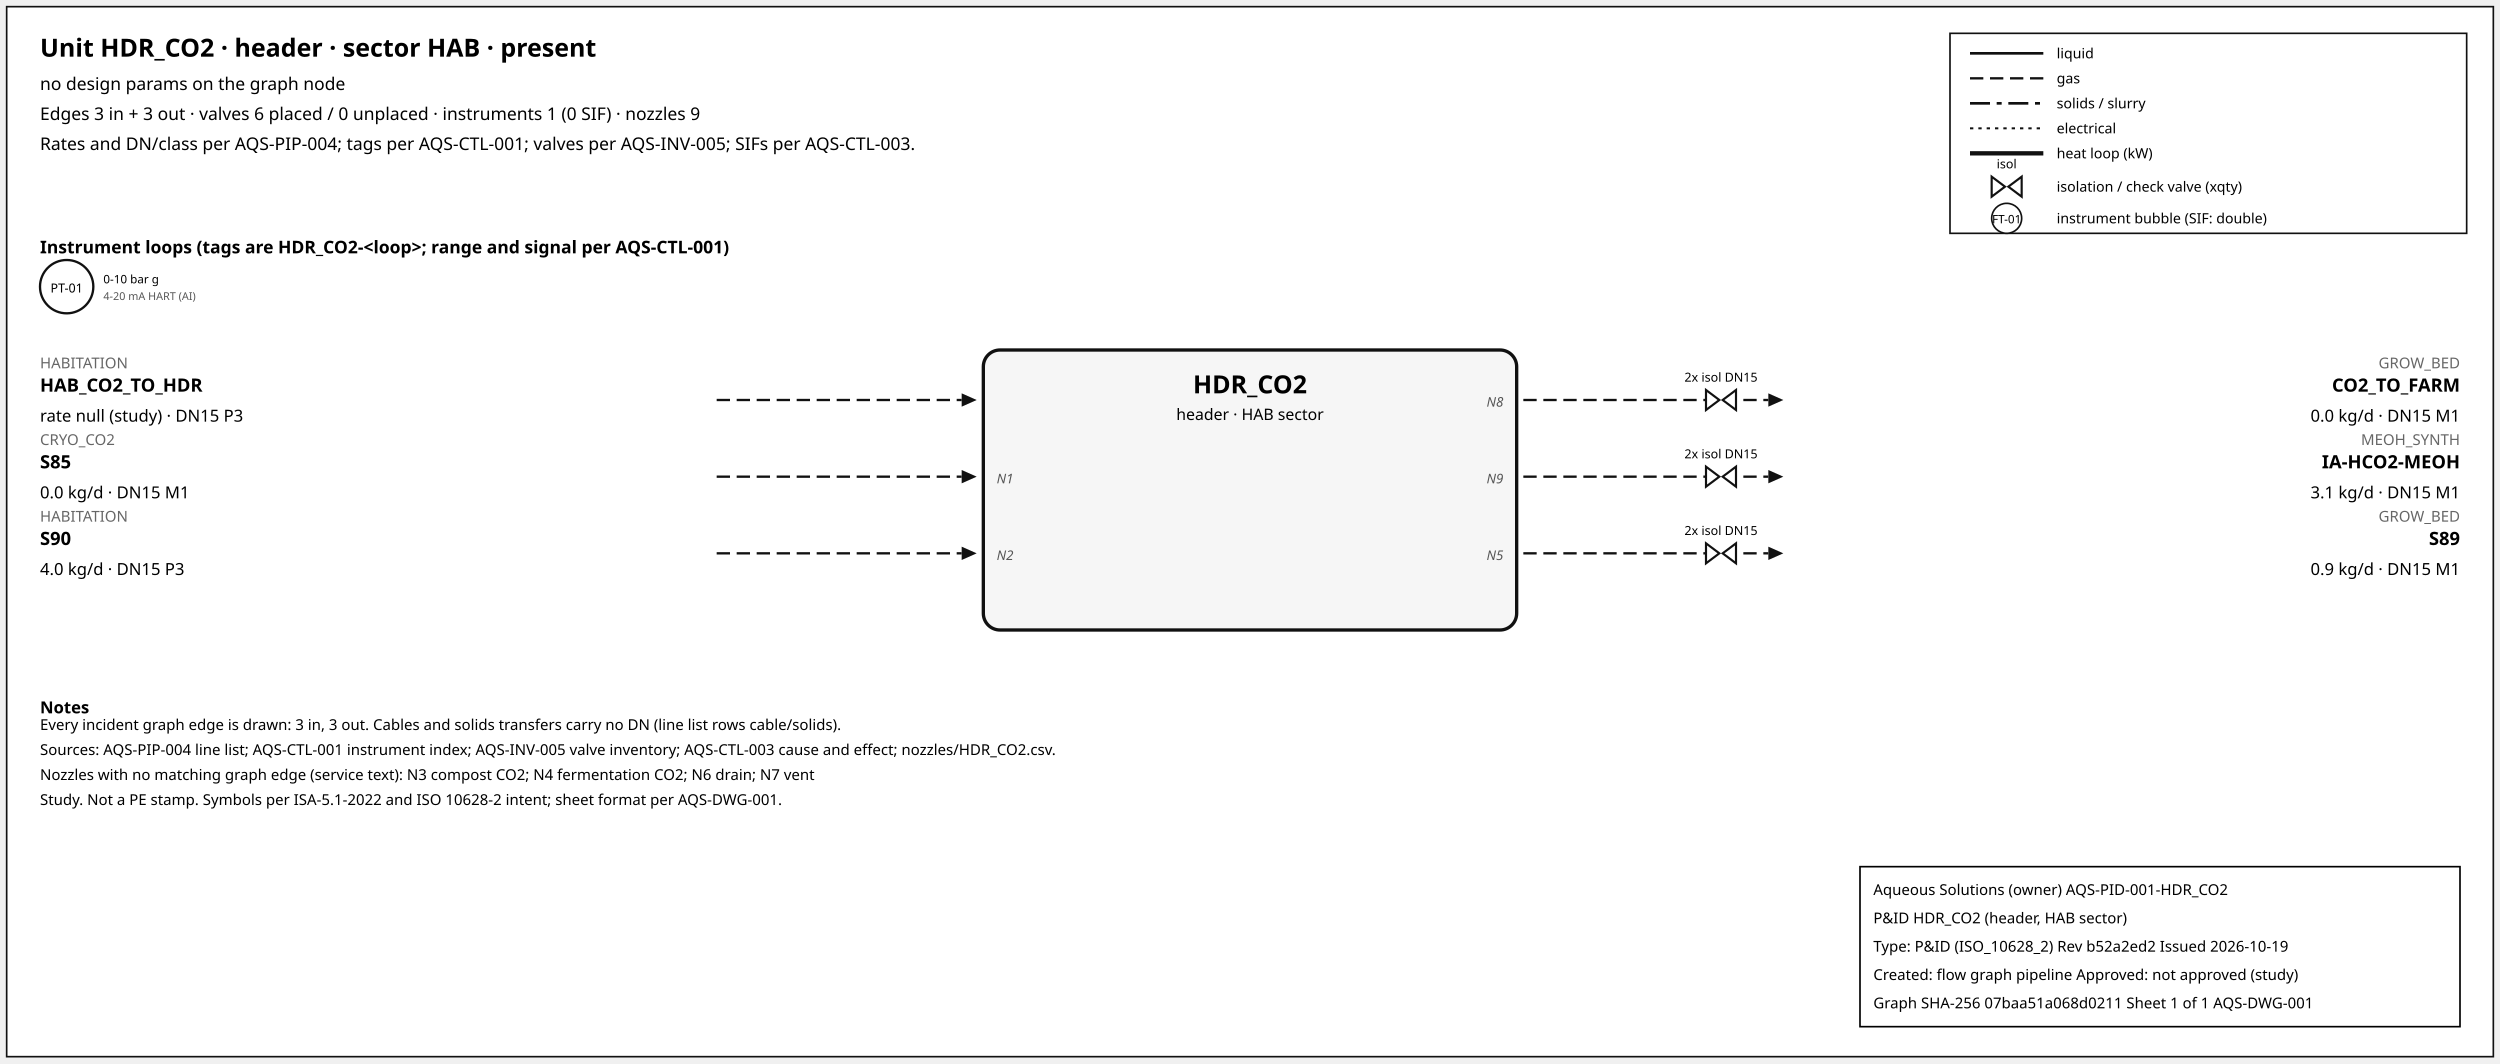
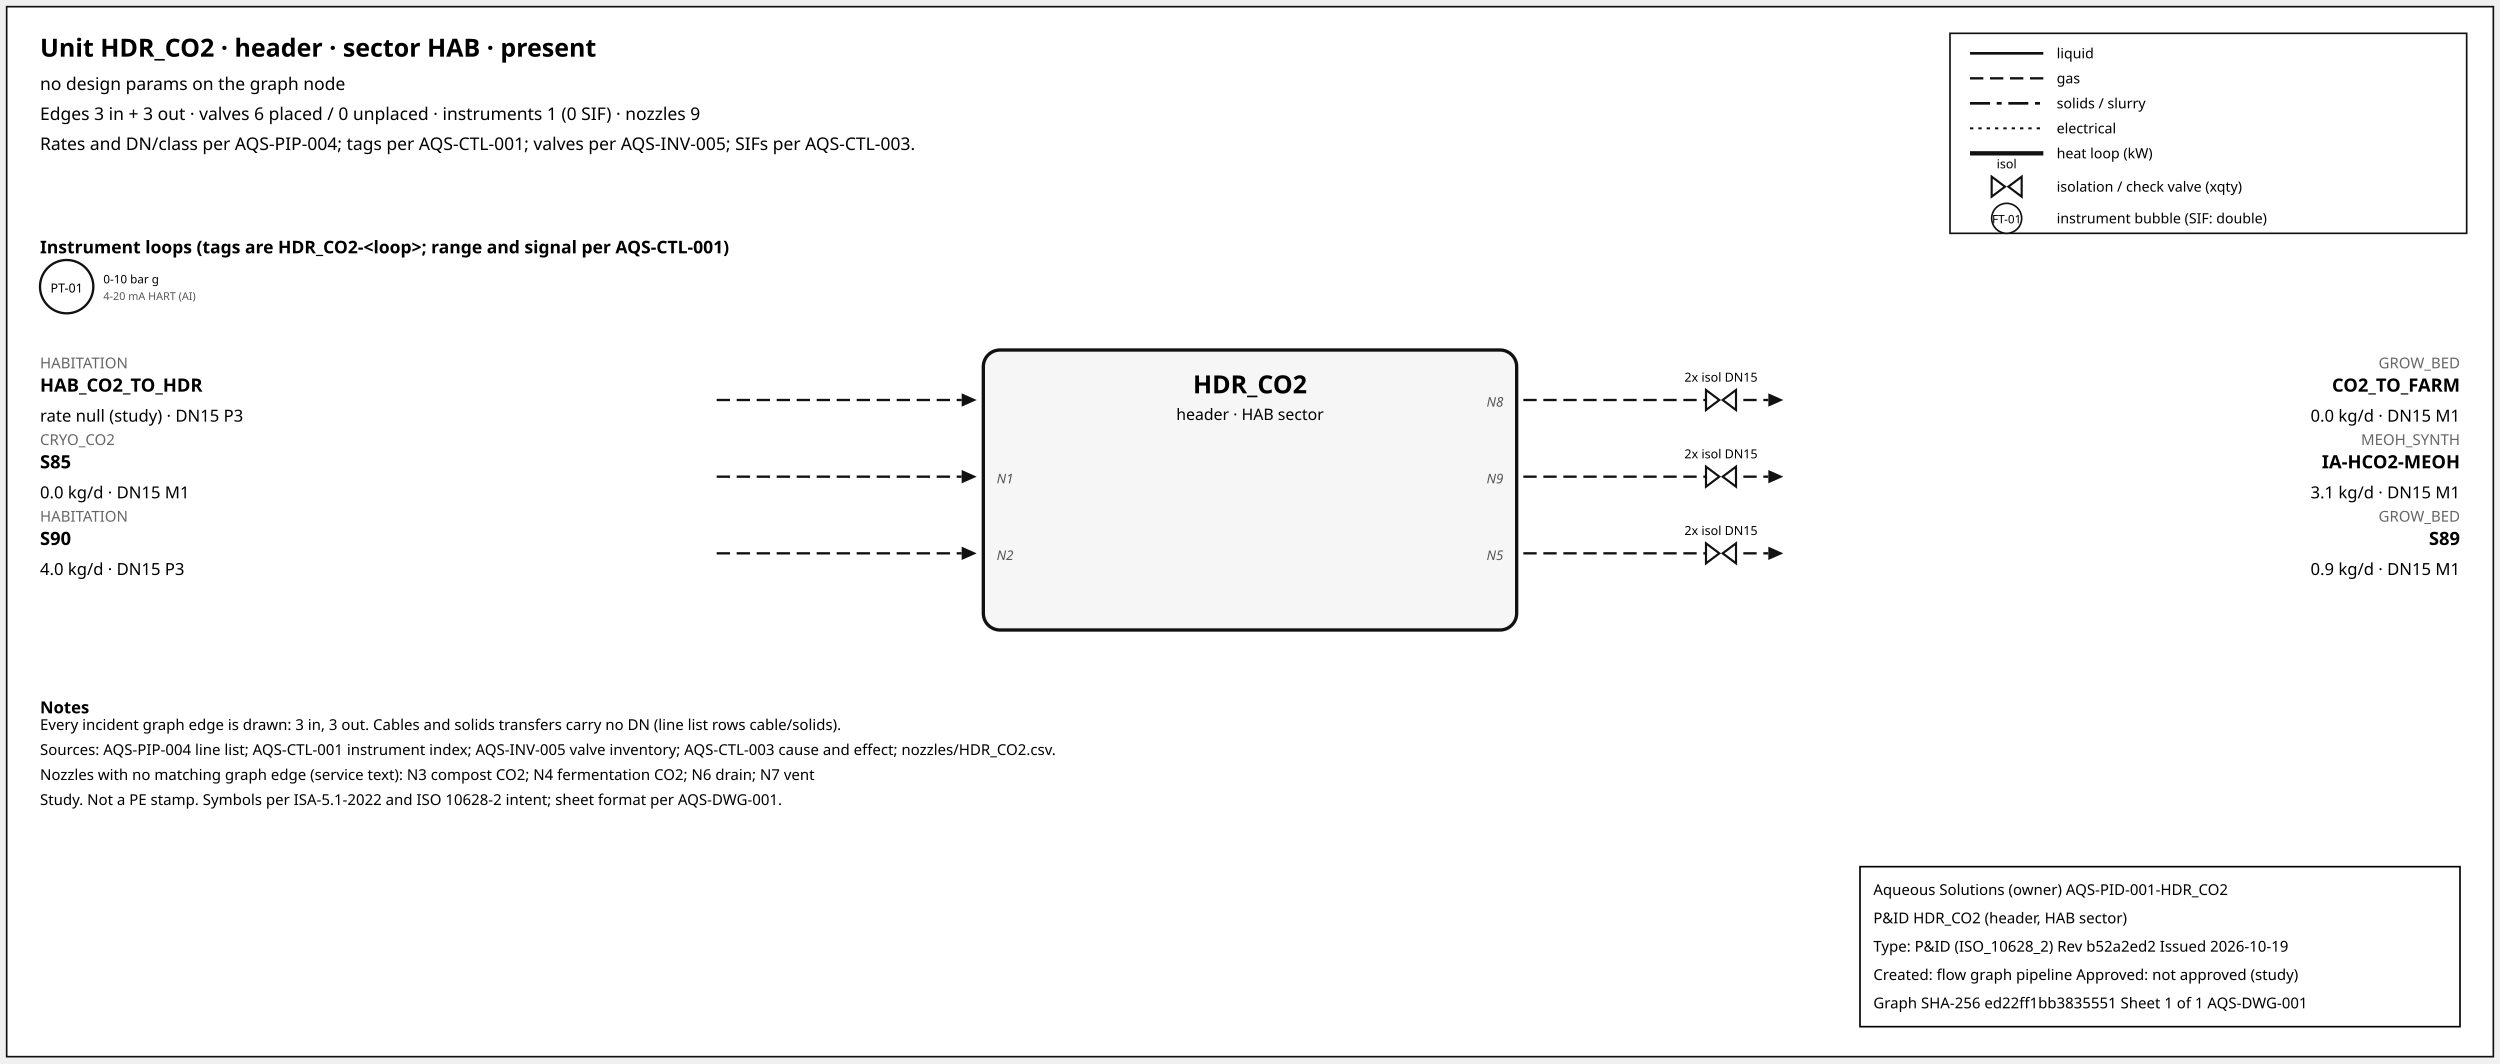
<svg xmlns="http://www.w3.org/2000/svg" width="1500" height="638" font-family="sans-serif">
  <rect x="4" y="4" width="1492" height="630" fill="white" stroke="#111" />
  <text x="24" y="34" font-size="15" font-weight="600">Unit HDR_CO2 · header · sector HAB · present</text>
  <text x="24" y="54" font-size="10.5">no design params on the graph node</text>
  <text x="24" y="72" font-size="10.5">Edges 3 in + 3 out · valves 6 placed / 0 unplaced · instruments 1 (0 SIF) · nozzles 9</text>
  <text x="24" y="90" font-size="10.5">Rates and DN/class per AQS-PIP-004; tags per AQS-CTL-001; valves per AQS-INV-005; SIFs per AQS-CTL-003.</text>
  <rect x="1170" y="20" width="310" height="120" fill="white" stroke="#111" />
  <line x1="1182" y1="32" x2="1226" y2="32" stroke="#111" stroke-width="1.6" />
  <text x="1234" y="35" font-size="8.5">liquid</text>
  <line x1="1182" y1="47" x2="1226" y2="47" stroke="#111" stroke-width="1.4" stroke-dasharray="8,4" />
  <text x="1234" y="50" font-size="8.5">gas</text>
  <line x1="1182" y1="62" x2="1226" y2="62" stroke="#111" stroke-width="1.6" stroke-dasharray="12,4,3,4" />
  <text x="1234" y="65" font-size="8.5">solids / slurry</text>
  <line x1="1182" y1="77" x2="1226" y2="77" stroke="#111" stroke-width="1.2" stroke-dasharray="2,3" />
  <text x="1234" y="80" font-size="8.5">electrical</text>
  <line x1="1182" y1="92" x2="1226" y2="92" stroke="#111" stroke-width="2.6" />
  <text x="1234" y="95" font-size="8.5">heat loop (kW)</text>
  <path d="M 1195.0,106 L 1203.0,112 L 1195.0,118 Z M 1213.0,106 L 1205.0,112 L 1213.0,118 Z" fill="white" stroke="#111" stroke-width="1.3" />
  <text x="1204.0" y="101.0" font-size="7.5" text-anchor="middle">isol</text>
  <text x="1234" y="115" font-size="8.5">isolation / check valve (xqty)</text>
  <circle cx="1204" cy="131" r="9" fill="white" stroke="#111" />
  <text x="1204" y="134" font-size="7" text-anchor="middle">FT-01</text>
  <text x="1234" y="134" font-size="8.5">instrument bubble (SIF: double)</text>
  <text x="24" y="152" font-size="10.5" font-weight="600">Instrument loops (tags are HDR_CO2-&lt;loop&gt;; range and signal per AQS-CTL-001)</text>
  <circle cx="40" cy="172" r="16" fill="white" stroke="#111" stroke-width="1.4" />
  <text x="40" y="175.5" font-size="7.5" text-anchor="middle">PT-01</text>
  <text x="62" y="170" font-size="7">0-10 bar g</text>
  <text x="62" y="180" font-size="6.5" fill="#555">4-20 mA HART (AI)</text>
  <rect x="590" y="210" width="320" height="168" rx="10" fill="#f6f6f6" stroke="#111" stroke-width="2" />
  <text x="750.0" y="236" font-size="15" font-weight="700" text-anchor="middle">HDR_CO2</text>
  <text x="750.0" y="252" font-size="9.5" text-anchor="middle">header · HAB sector</text>
  <line x1="430" y1="240" x2="577" y2="240" stroke="#111" stroke-width="1.4" stroke-dasharray="8,4" class="edge-in" />
  <polygon points="586,240 577,236 577,244" fill="#111" />
  <text x="24" y="221" font-size="9" fill="#666" text-anchor="start">HABITATION</text>
  <text x="24" y="235" font-size="11" font-weight="600" text-anchor="start">HAB_CO2_TO_HDR</text>
  <text x="24" y="253" font-size="10" text-anchor="start">rate null (study) · DN15 P3</text>
  <line x1="430" y1="286" x2="577" y2="286" stroke="#111" stroke-width="1.4" stroke-dasharray="8,4" class="edge-in" />
  <polygon points="586,286 577,282 577,290" fill="#111" />
  <text x="24" y="267" font-size="9" fill="#666" text-anchor="start">CRYO_CO2</text>
  <text x="24" y="281" font-size="11" font-weight="600" text-anchor="start">S85</text>
  <text x="24" y="299" font-size="10" text-anchor="start">0.0 kg/d · DN15 M1</text>
  <text x="598" y="290" font-size="8" font-style="italic" fill="#555" text-anchor="start">N1</text>
  <line x1="430" y1="332" x2="577" y2="332" stroke="#111" stroke-width="1.4" stroke-dasharray="8,4" class="edge-in" />
  <polygon points="586,332 577,328 577,336" fill="#111" />
  <text x="24" y="313" font-size="9" fill="#666" text-anchor="start">HABITATION</text>
  <text x="24" y="327" font-size="11" font-weight="600" text-anchor="start">S90</text>
  <text x="24" y="345" font-size="10" text-anchor="start">4.0 kg/d · DN15 P3</text>
  <text x="598" y="336" font-size="8" font-style="italic" fill="#555" text-anchor="start">N2</text>
  <line x1="914" y1="240" x2="1061" y2="240" stroke="#111" stroke-width="1.4" stroke-dasharray="8,4" class="edge-out" />
  <polygon points="1070,240 1061,236 1061,244" fill="#111" />
  <text x="1476" y="221" font-size="9" fill="#666" text-anchor="end">GROW_BED</text>
  <text x="1476" y="235" font-size="11" font-weight="600" text-anchor="end">CO2_TO_FARM</text>
  <text x="1476" y="253" font-size="10" text-anchor="end">0.0 kg/d · DN15 M1</text>
  <text x="902" y="244" font-size="8" font-style="italic" fill="#555" text-anchor="end">N8</text>
  <path d="M 1023.6,234 L 1031.6,240 L 1023.6,246 Z M 1041.6,234 L 1033.6,240 L 1041.6,246 Z" fill="white" stroke="#111" stroke-width="1.3" />
  <text x="1032.6" y="229.0" font-size="7.5" text-anchor="middle">2x isol DN15</text>
  <line x1="914" y1="286" x2="1061" y2="286" stroke="#111" stroke-width="1.4" stroke-dasharray="8,4" class="edge-out" />
  <polygon points="1070,286 1061,282 1061,290" fill="#111" />
  <text x="1476" y="267" font-size="9" fill="#666" text-anchor="end">MEOH_SYNTH</text>
  <text x="1476" y="281" font-size="11" font-weight="600" text-anchor="end">IA-HCO2-MEOH</text>
  <text x="1476" y="299" font-size="10" text-anchor="end">3.1 kg/d · DN15 M1</text>
  <text x="902" y="290" font-size="8" font-style="italic" fill="#555" text-anchor="end">N9</text>
  <path d="M 1023.6,280 L 1031.6,286 L 1023.6,292 Z M 1041.6,280 L 1033.6,286 L 1041.6,292 Z" fill="white" stroke="#111" stroke-width="1.3" />
  <text x="1032.6" y="275.0" font-size="7.5" text-anchor="middle">2x isol DN15</text>
  <line x1="914" y1="332" x2="1061" y2="332" stroke="#111" stroke-width="1.4" stroke-dasharray="8,4" class="edge-out" />
  <polygon points="1070,332 1061,328 1061,336" fill="#111" />
  <text x="1476" y="313" font-size="9" fill="#666" text-anchor="end">GROW_BED</text>
  <text x="1476" y="327" font-size="11" font-weight="600" text-anchor="end">S89</text>
  <text x="1476" y="345" font-size="10" text-anchor="end">0.9 kg/d · DN15 M1</text>
  <text x="902" y="336" font-size="8" font-style="italic" fill="#555" text-anchor="end">N5</text>
  <path d="M 1023.6,326 L 1031.6,332 L 1023.6,338 Z M 1041.6,326 L 1033.6,332 L 1041.6,338 Z" fill="white" stroke="#111" stroke-width="1.3" />
  <text x="1032.6" y="321.0" font-size="7.5" text-anchor="middle">2x isol DN15</text>
  <text x="24" y="428" font-size="10" font-weight="600">Notes</text>
  <text x="24" y="438" font-size="9">Every incident graph edge is drawn: 3 in, 3 out. Cables and solids transfers carry no DN (line list rows cable/solids).</text>
  <text x="24" y="453" font-size="9">Sources: AQS-PIP-004 line list; AQS-CTL-001 instrument index; AQS-INV-005 valve inventory; AQS-CTL-003 cause and effect; nozzles/HDR_CO2.csv.</text>
  <text x="24" y="468" font-size="9">Nozzles with no matching graph edge (service text): N3 compost CO2; N4 fermentation CO2; N6 drain; N7 vent</text>
  <text x="24" y="483" font-size="9">Study. Not a PE stamp. Symbols per ISA-5.1-2022 and ISO 10628-2 intent; sheet format per AQS-DWG-001.</text>
  <g id="aqs-title-block">
    <rect x="1116" y="520" width="360" height="96" fill="white" stroke="black" stroke-width="1" />
    <text x="1124" y="537" font-size="9">Aqueous Solutions (owner)   AQS-PID-001-HDR_CO2</text>
    <text x="1124" y="554" font-size="9">P&amp;ID HDR_CO2 (header, HAB sector)</text>
    <text x="1124" y="571" font-size="9">Type: P&amp;ID (ISO_10628_2)   Rev b52a2ed2   Issued 2026-10-19</text>
    <text x="1124" y="588" font-size="9">Created: flow graph pipeline   Approved: not approved (study)</text>
-     <text x="1124" y="605" font-size="9">Graph SHA-256 07baa51a068d0211   Sheet 1 of 1   AQS-DWG-001</text>
+     <text x="1124" y="605" font-size="9">Graph SHA-256 ed22ff1bb3835551   Sheet 1 of 1   AQS-DWG-001</text>
  </g>
</svg>
